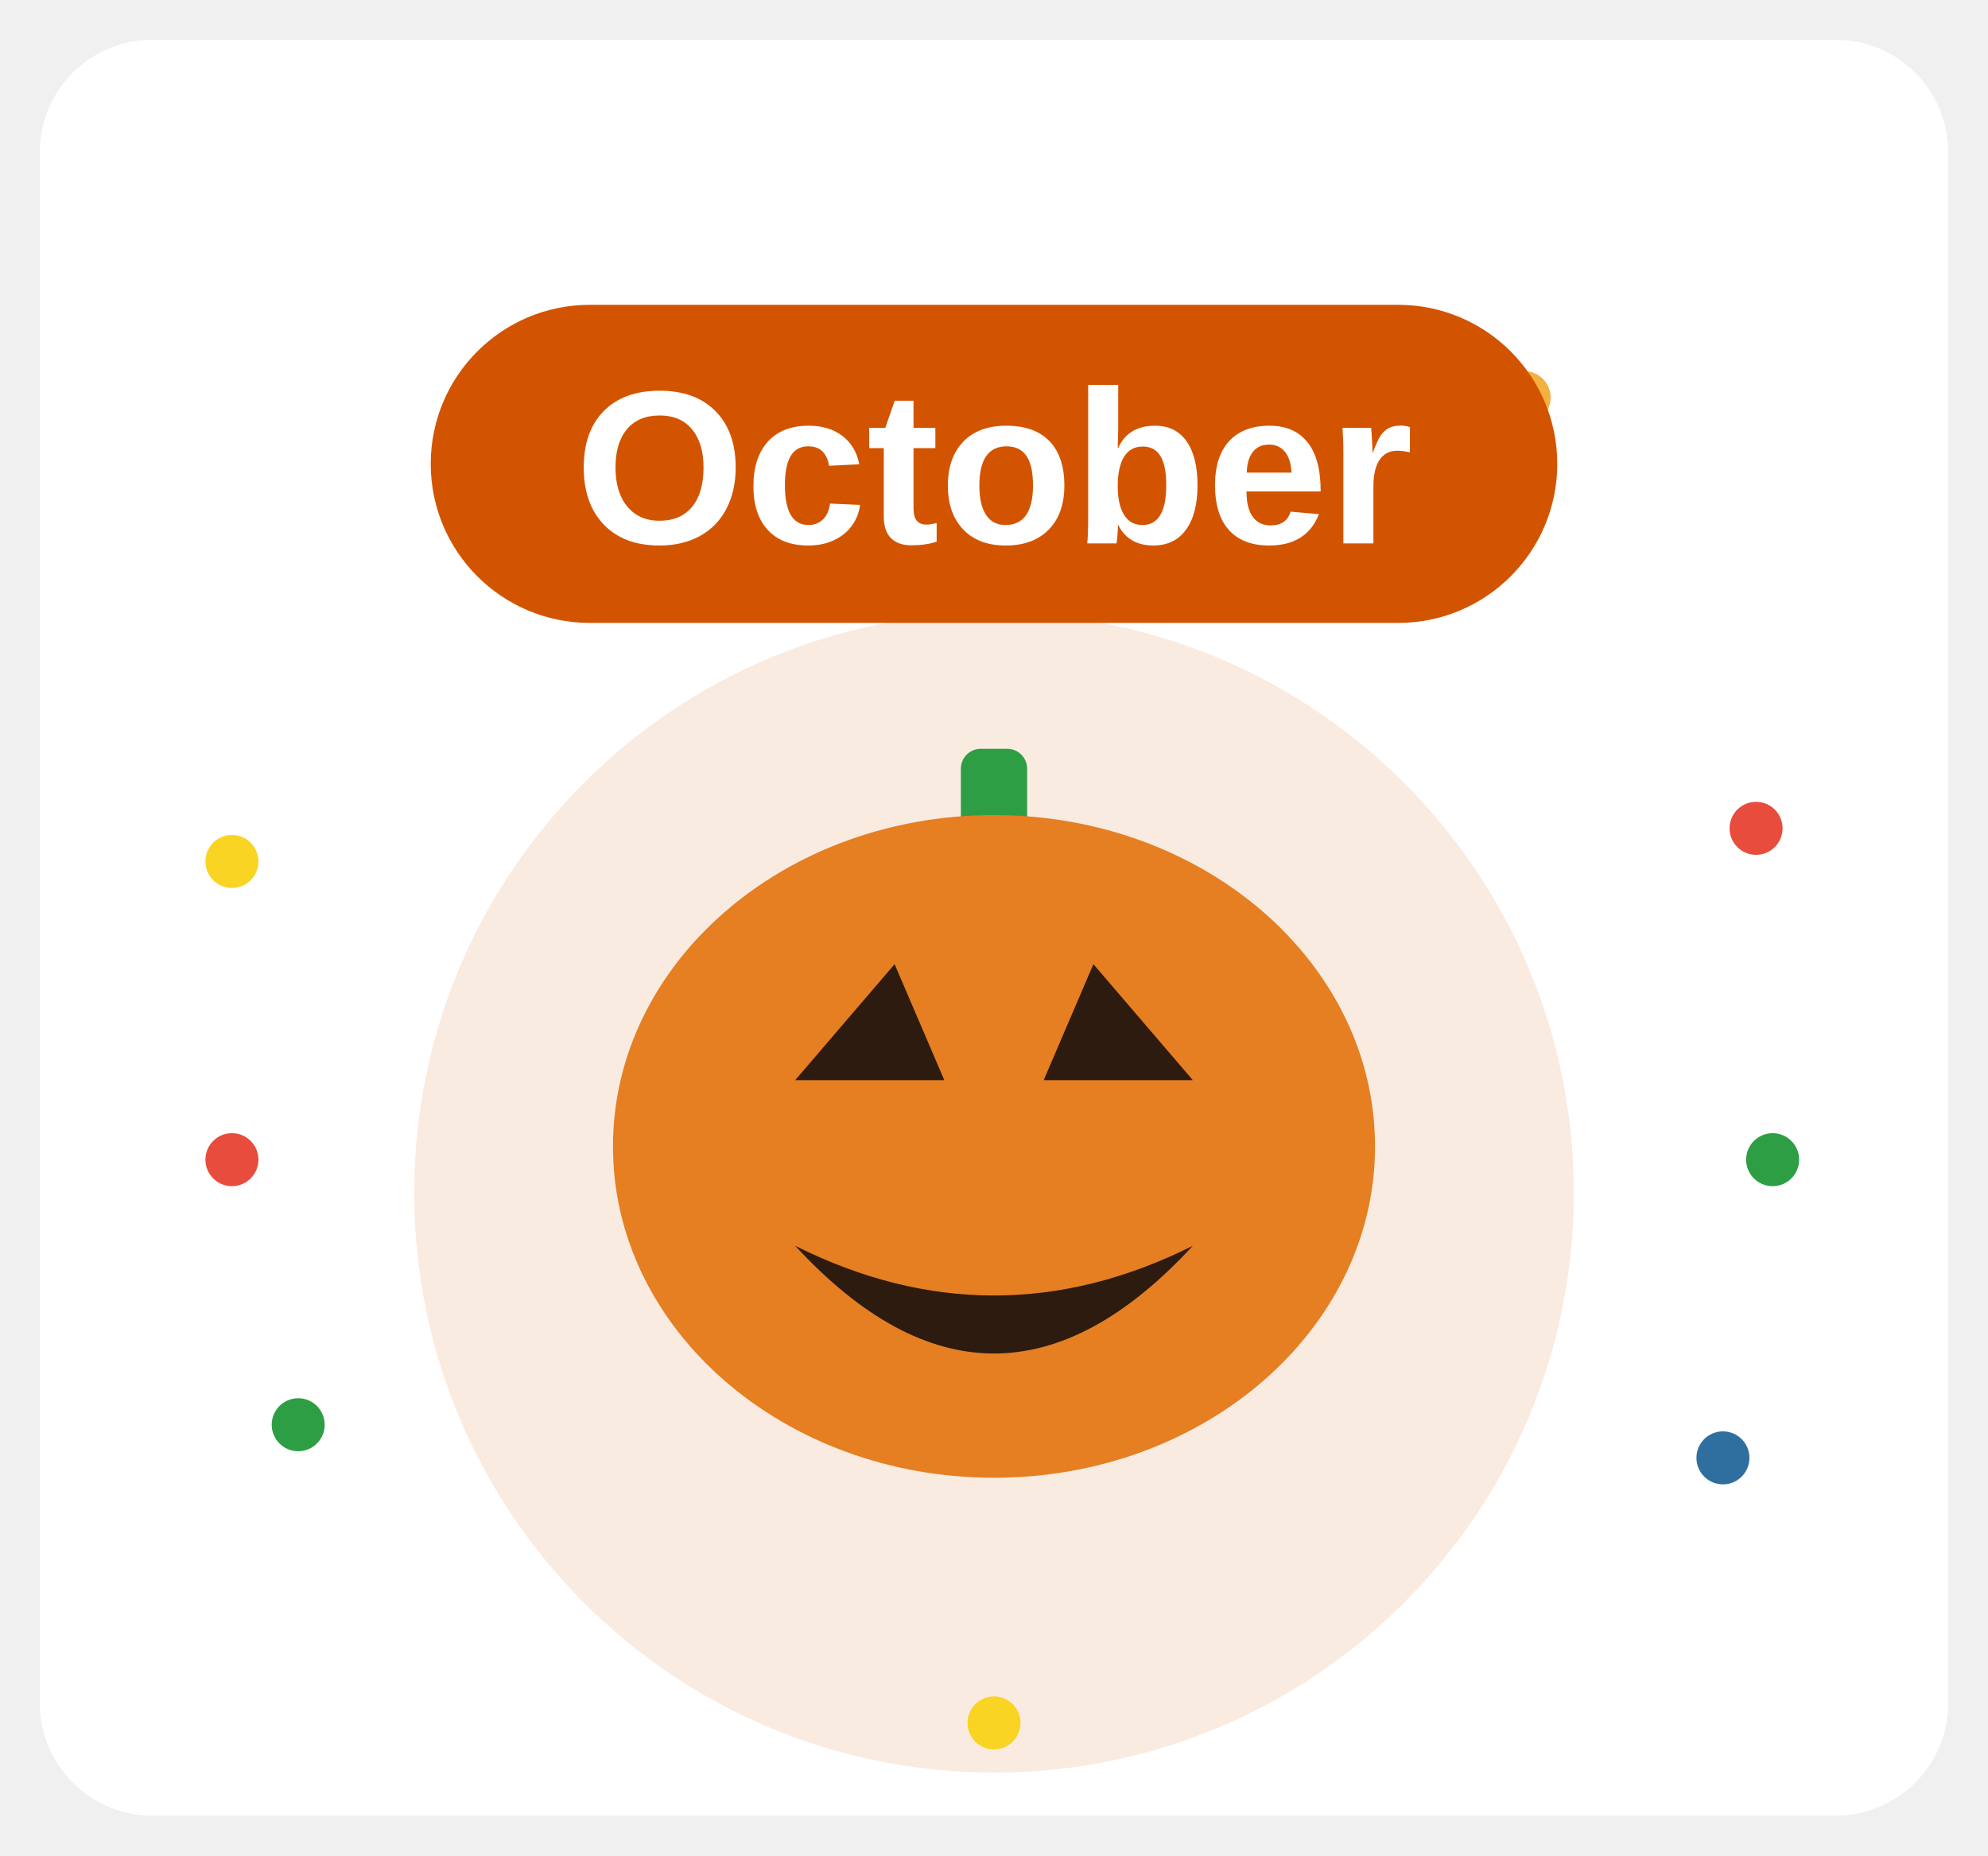
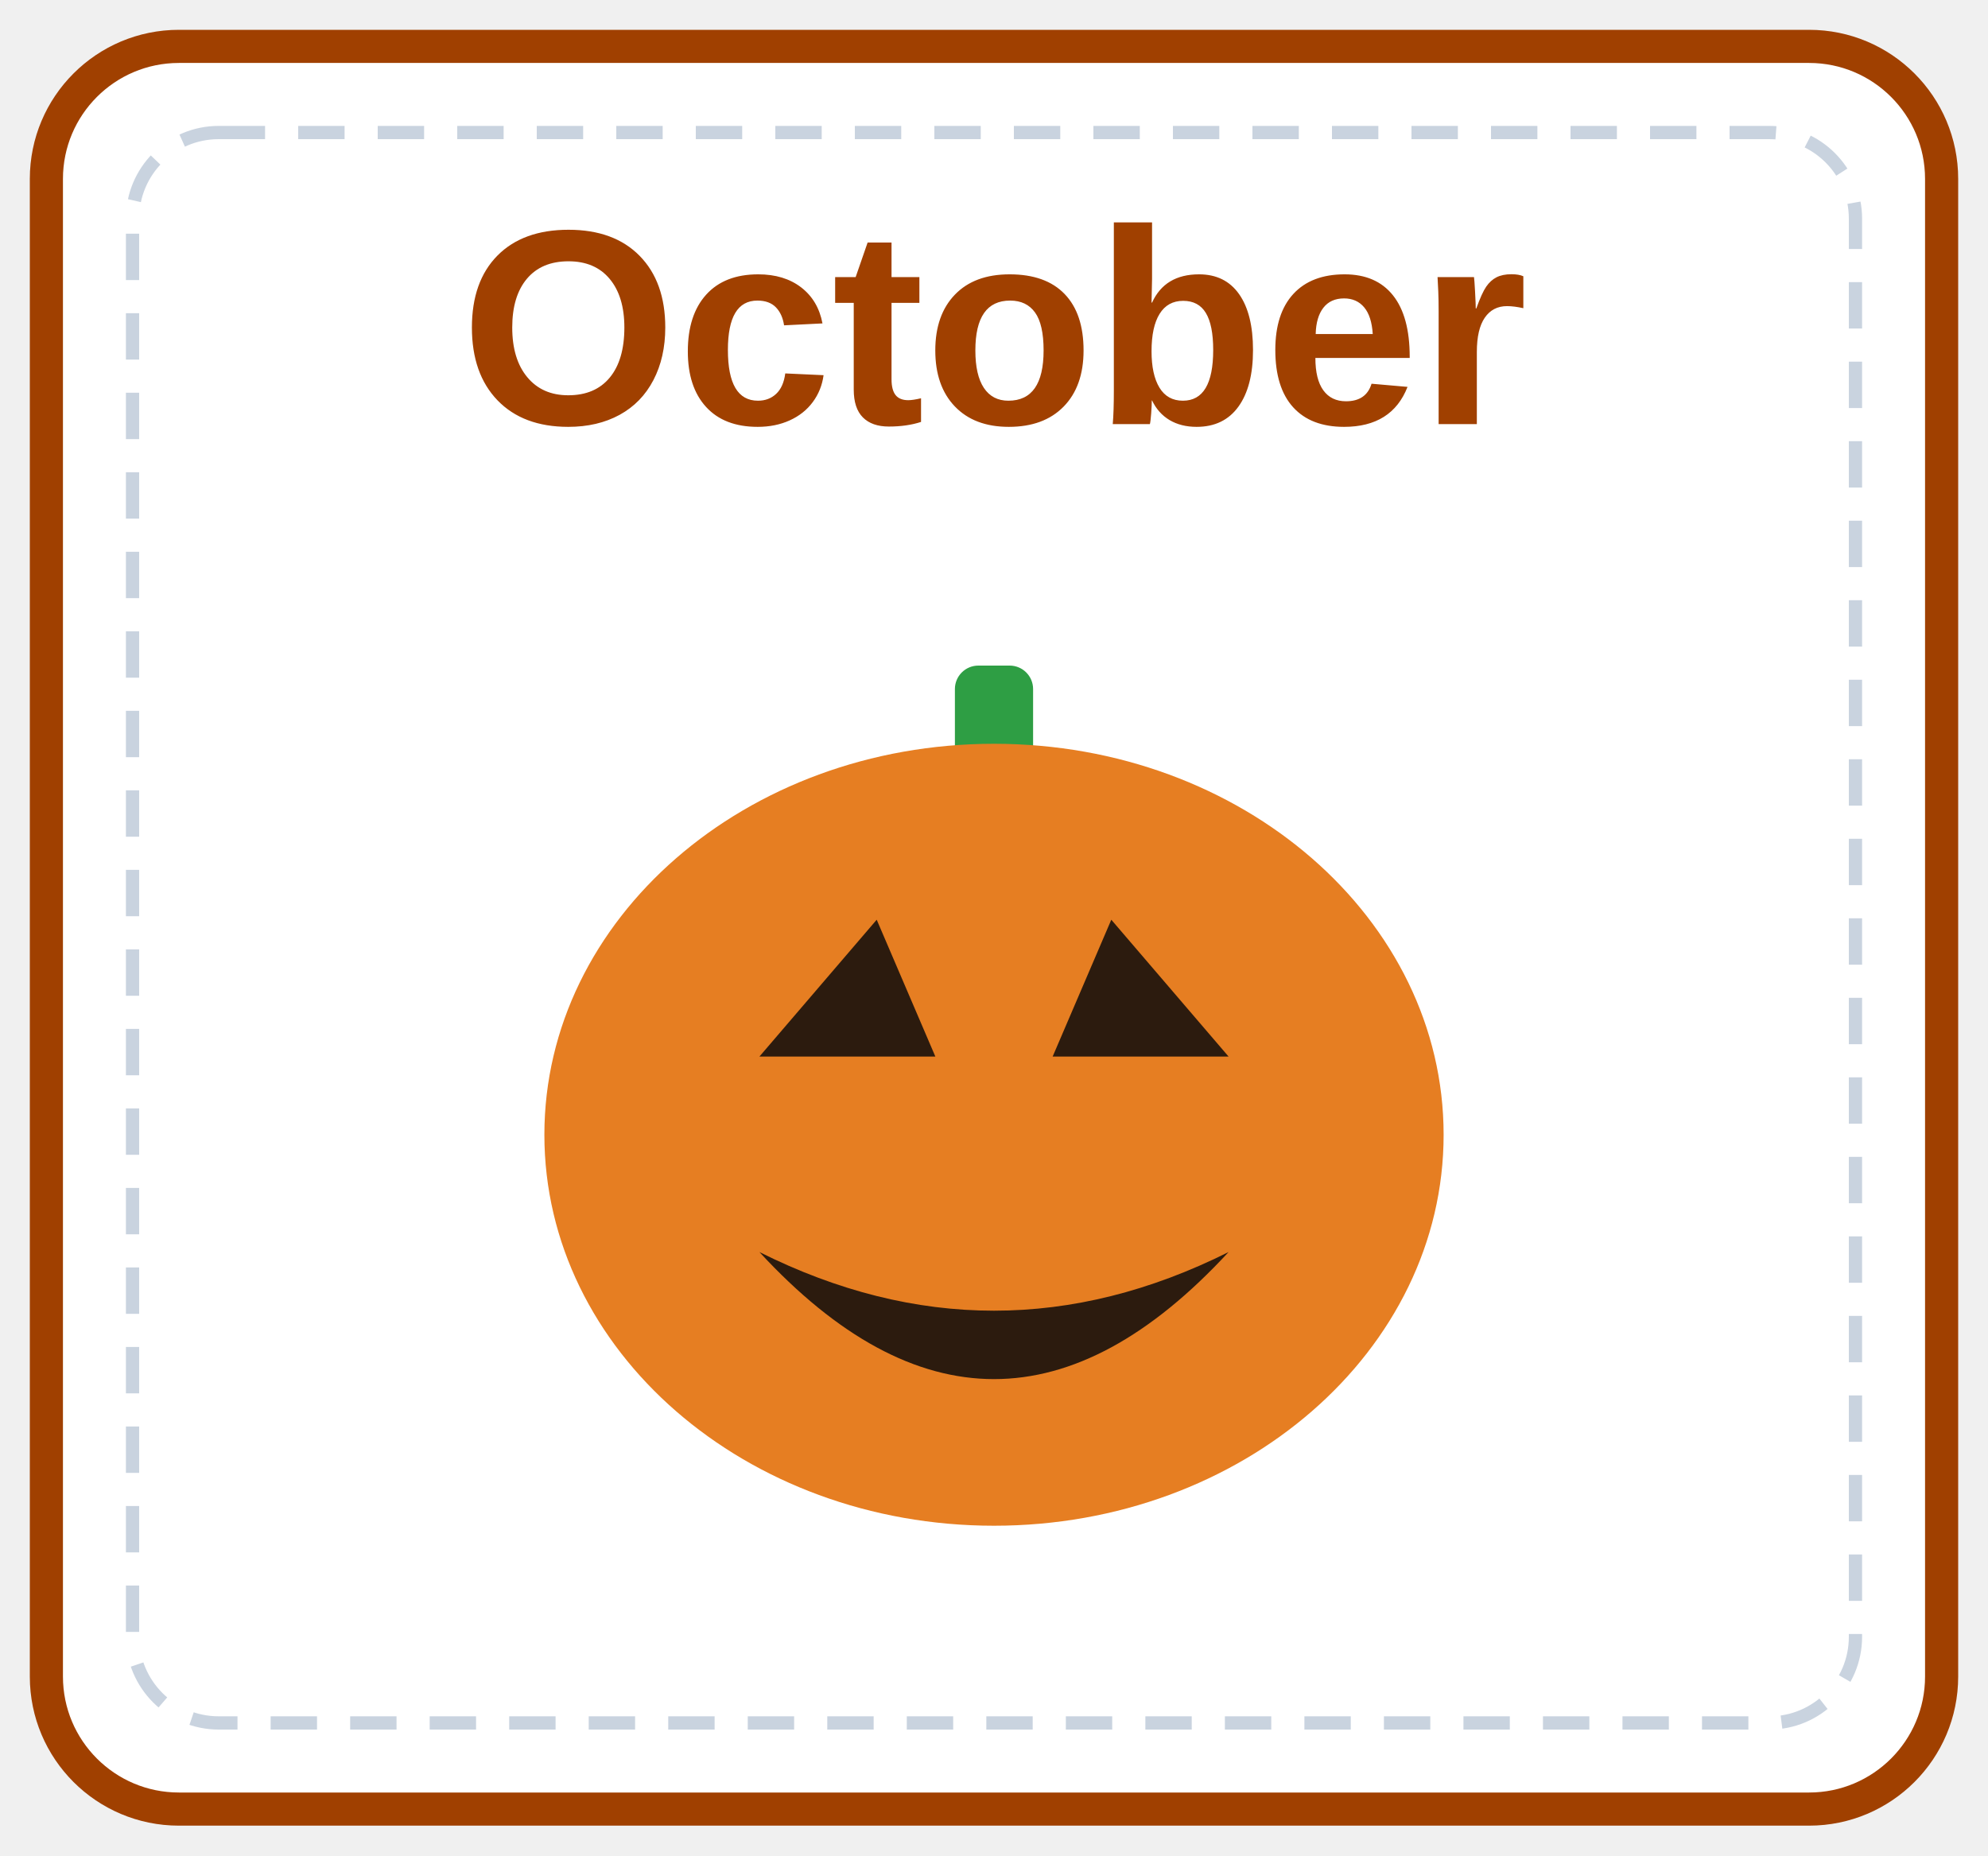
<svg xmlns="http://www.w3.org/2000/svg" viewBox="0 0 600 560" role="img" aria-label="October">
-   <rect x="12" y="12" width="576" height="536" rx="34" fill="#ffffff" />
-   <circle cx="300" cy="360" r="175" fill="#d35400" fill-opacity="0.12" />
-   <circle cx="70" cy="260" r="8" fill="#f9d423" />
-   <circle cx="530" cy="250" r="8" fill="#e74c3c" />
-   <circle cx="90" cy="430" r="8" fill="#2e9e44" />
-   <circle cx="520" cy="440" r="8" fill="#2f6f9f" />
-   <circle cx="150" cy="130" r="8" fill="#8e44ad" />
-   <circle cx="460" cy="120" r="8" fill="#f5b041" />
-   <circle cx="300" cy="520" r="8" fill="#f9d423" />
-   <circle cx="70" cy="350" r="8" fill="#e74c3c" />
-   <circle cx="535" cy="350" r="8" fill="#2e9e44" />
-   <rect x="130" y="92" width="340" height="96" rx="48" fill="#d35400" />
-   <text x="300" y="164" text-anchor="middle" font-family="Nunito, Arial, sans-serif" font-size="66" font-weight="800" fill="#ffffff">October</text>
-   <g transform="translate(0 46)">
+   <rect x="14" y="14" width="572" height="532" rx="40" fill="#ffffff" stroke="#a04000" stroke-width="10" />
+   <rect x="40" y="40" width="520" height="480" rx="26" fill="none" stroke="#c9d3df" stroke-width="4" stroke-dasharray="14 10" />
+   <text x="300.0" y="128" text-anchor="middle" font-family="Nunito, Arial, sans-serif" font-size="84" font-weight="800" fill="#a04000">October</text>
+   <g transform="translate(300 300) scale(1.18) translate(-300 -300) translate(0 36)">
    <rect x="290" y="180" width="20" height="40" rx="6" fill="#2e9e44" />
    <ellipse cx="300" cy="300" rx="115" ry="100" fill="#e67e22" />
    <polygon points="240,280 270,245 285,280" fill="#2c1b0e" />
    <polygon points="360,280 330,245 315,280" fill="#2c1b0e" />
    <path d="M240 330 Q300 395 360 330 Q300 360 240 330 Z" fill="#2c1b0e" />
  </g>
</svg>
